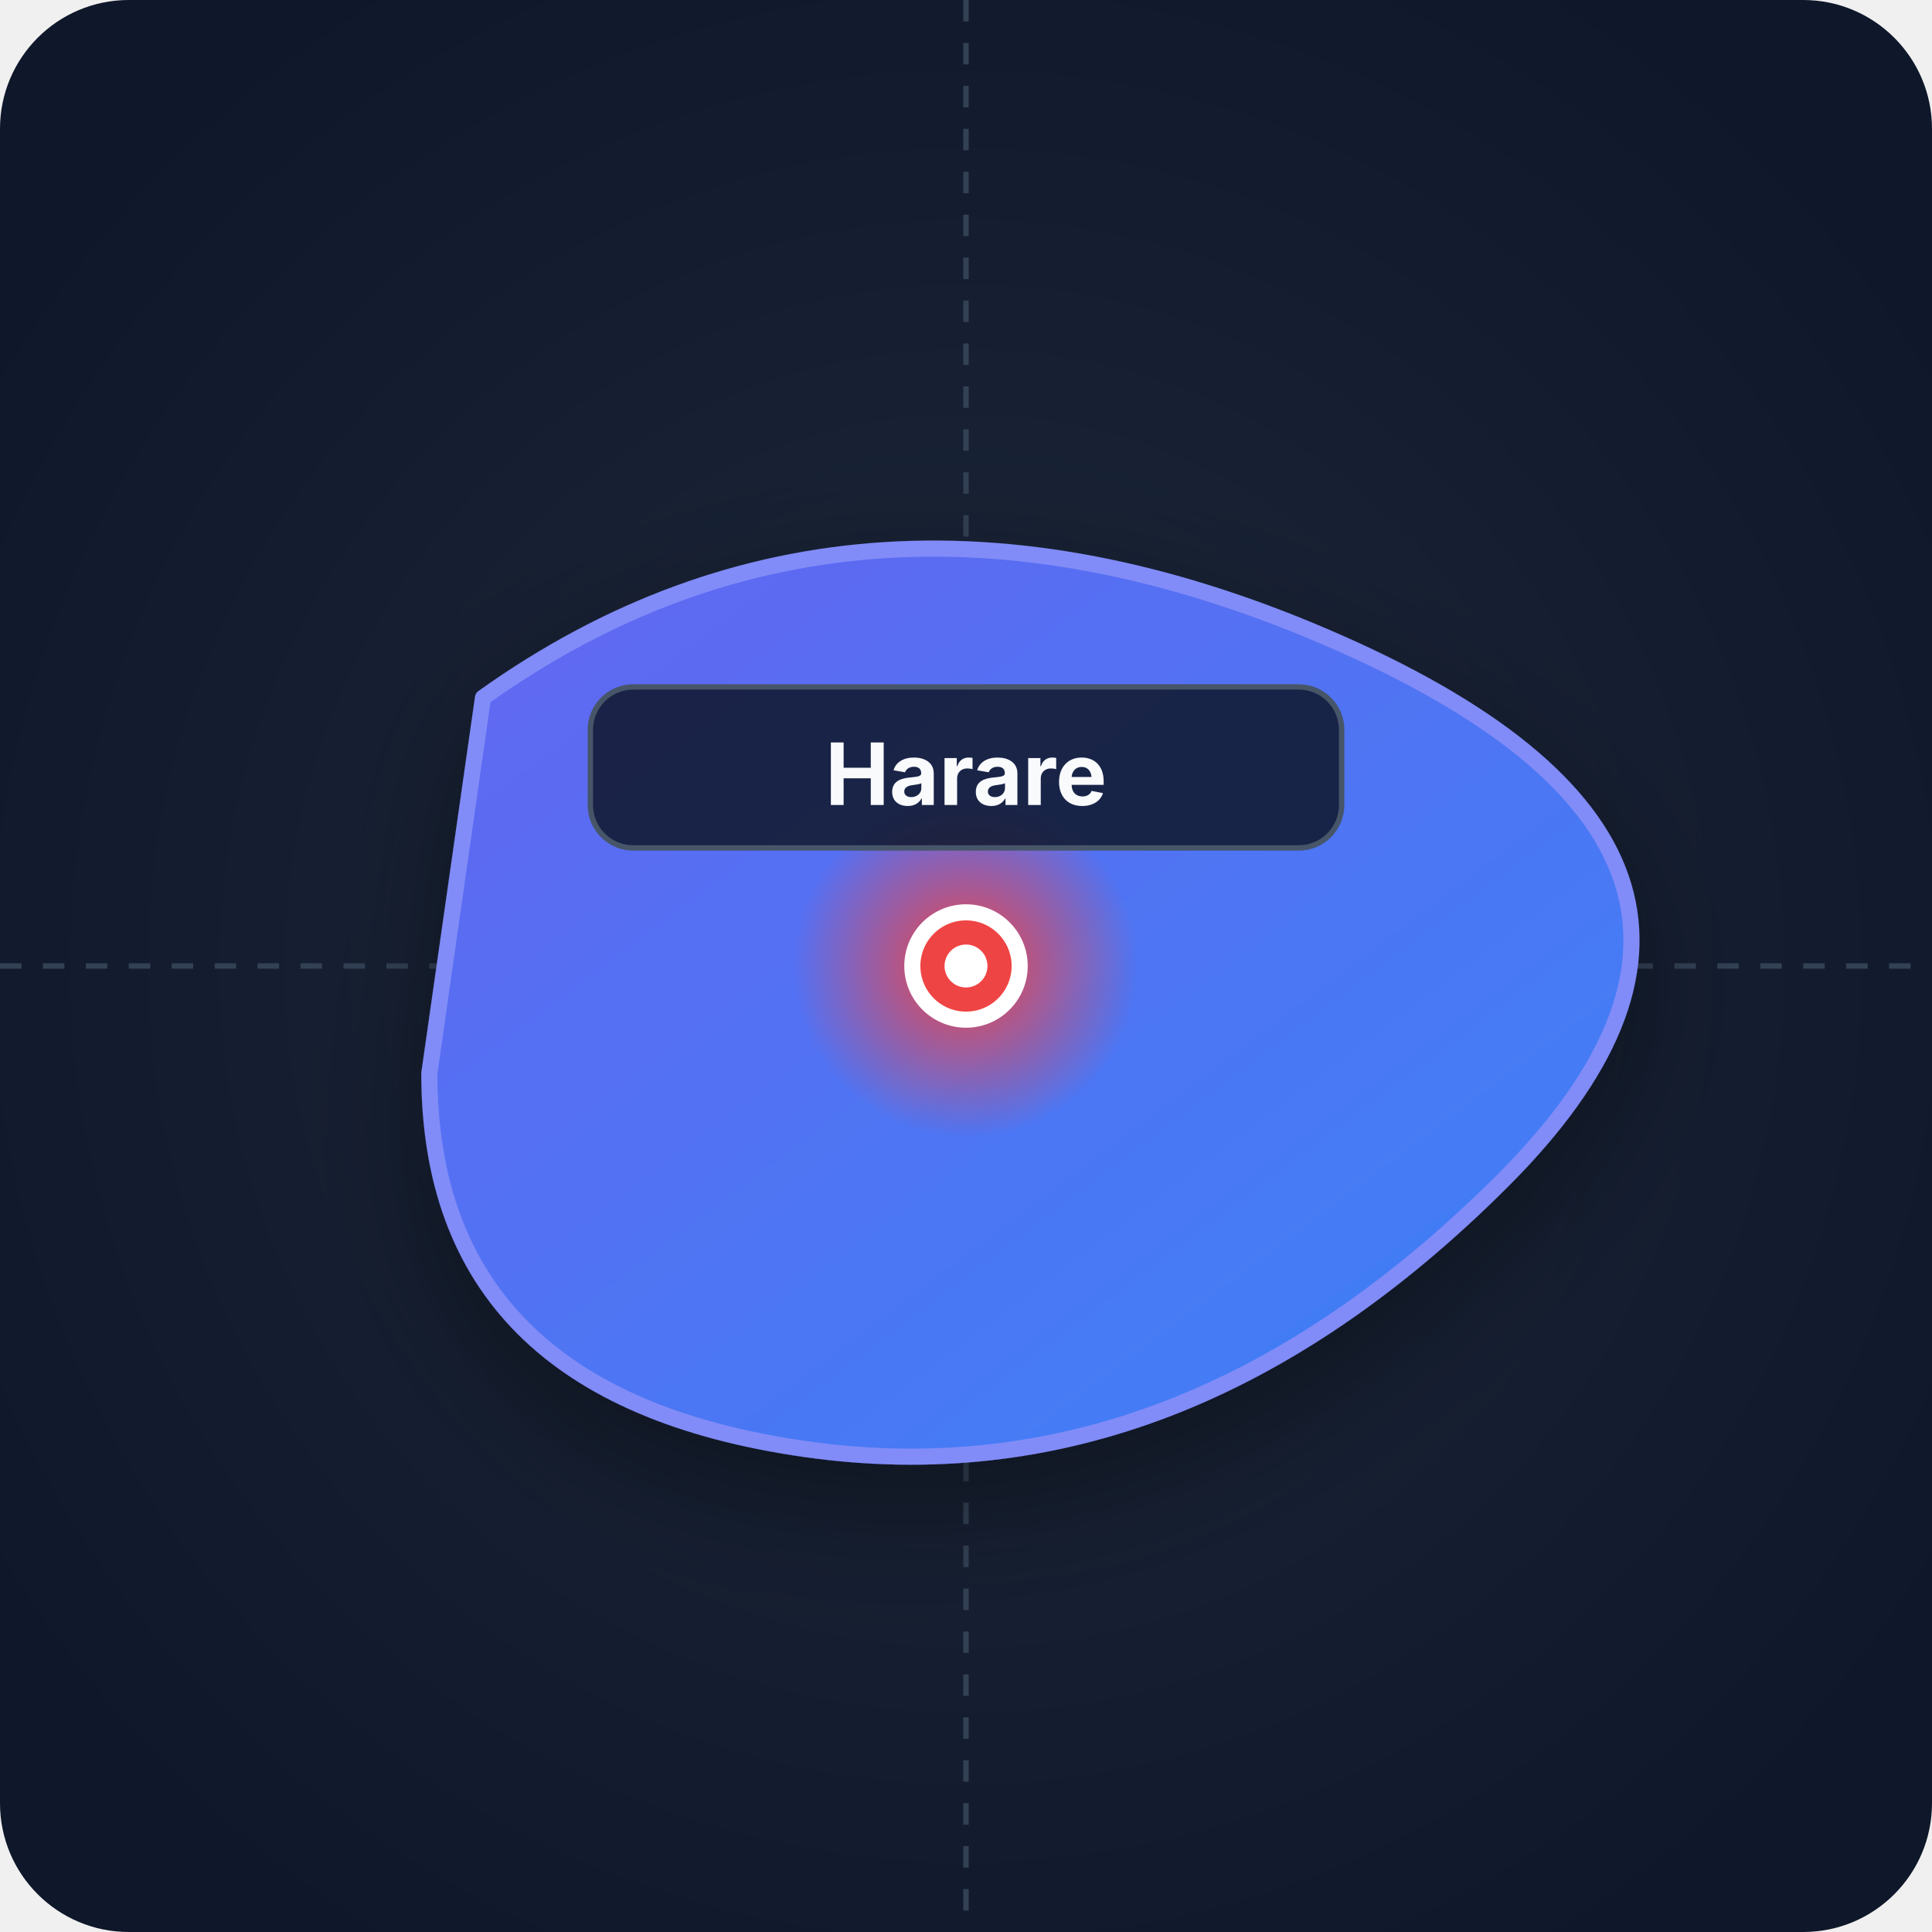
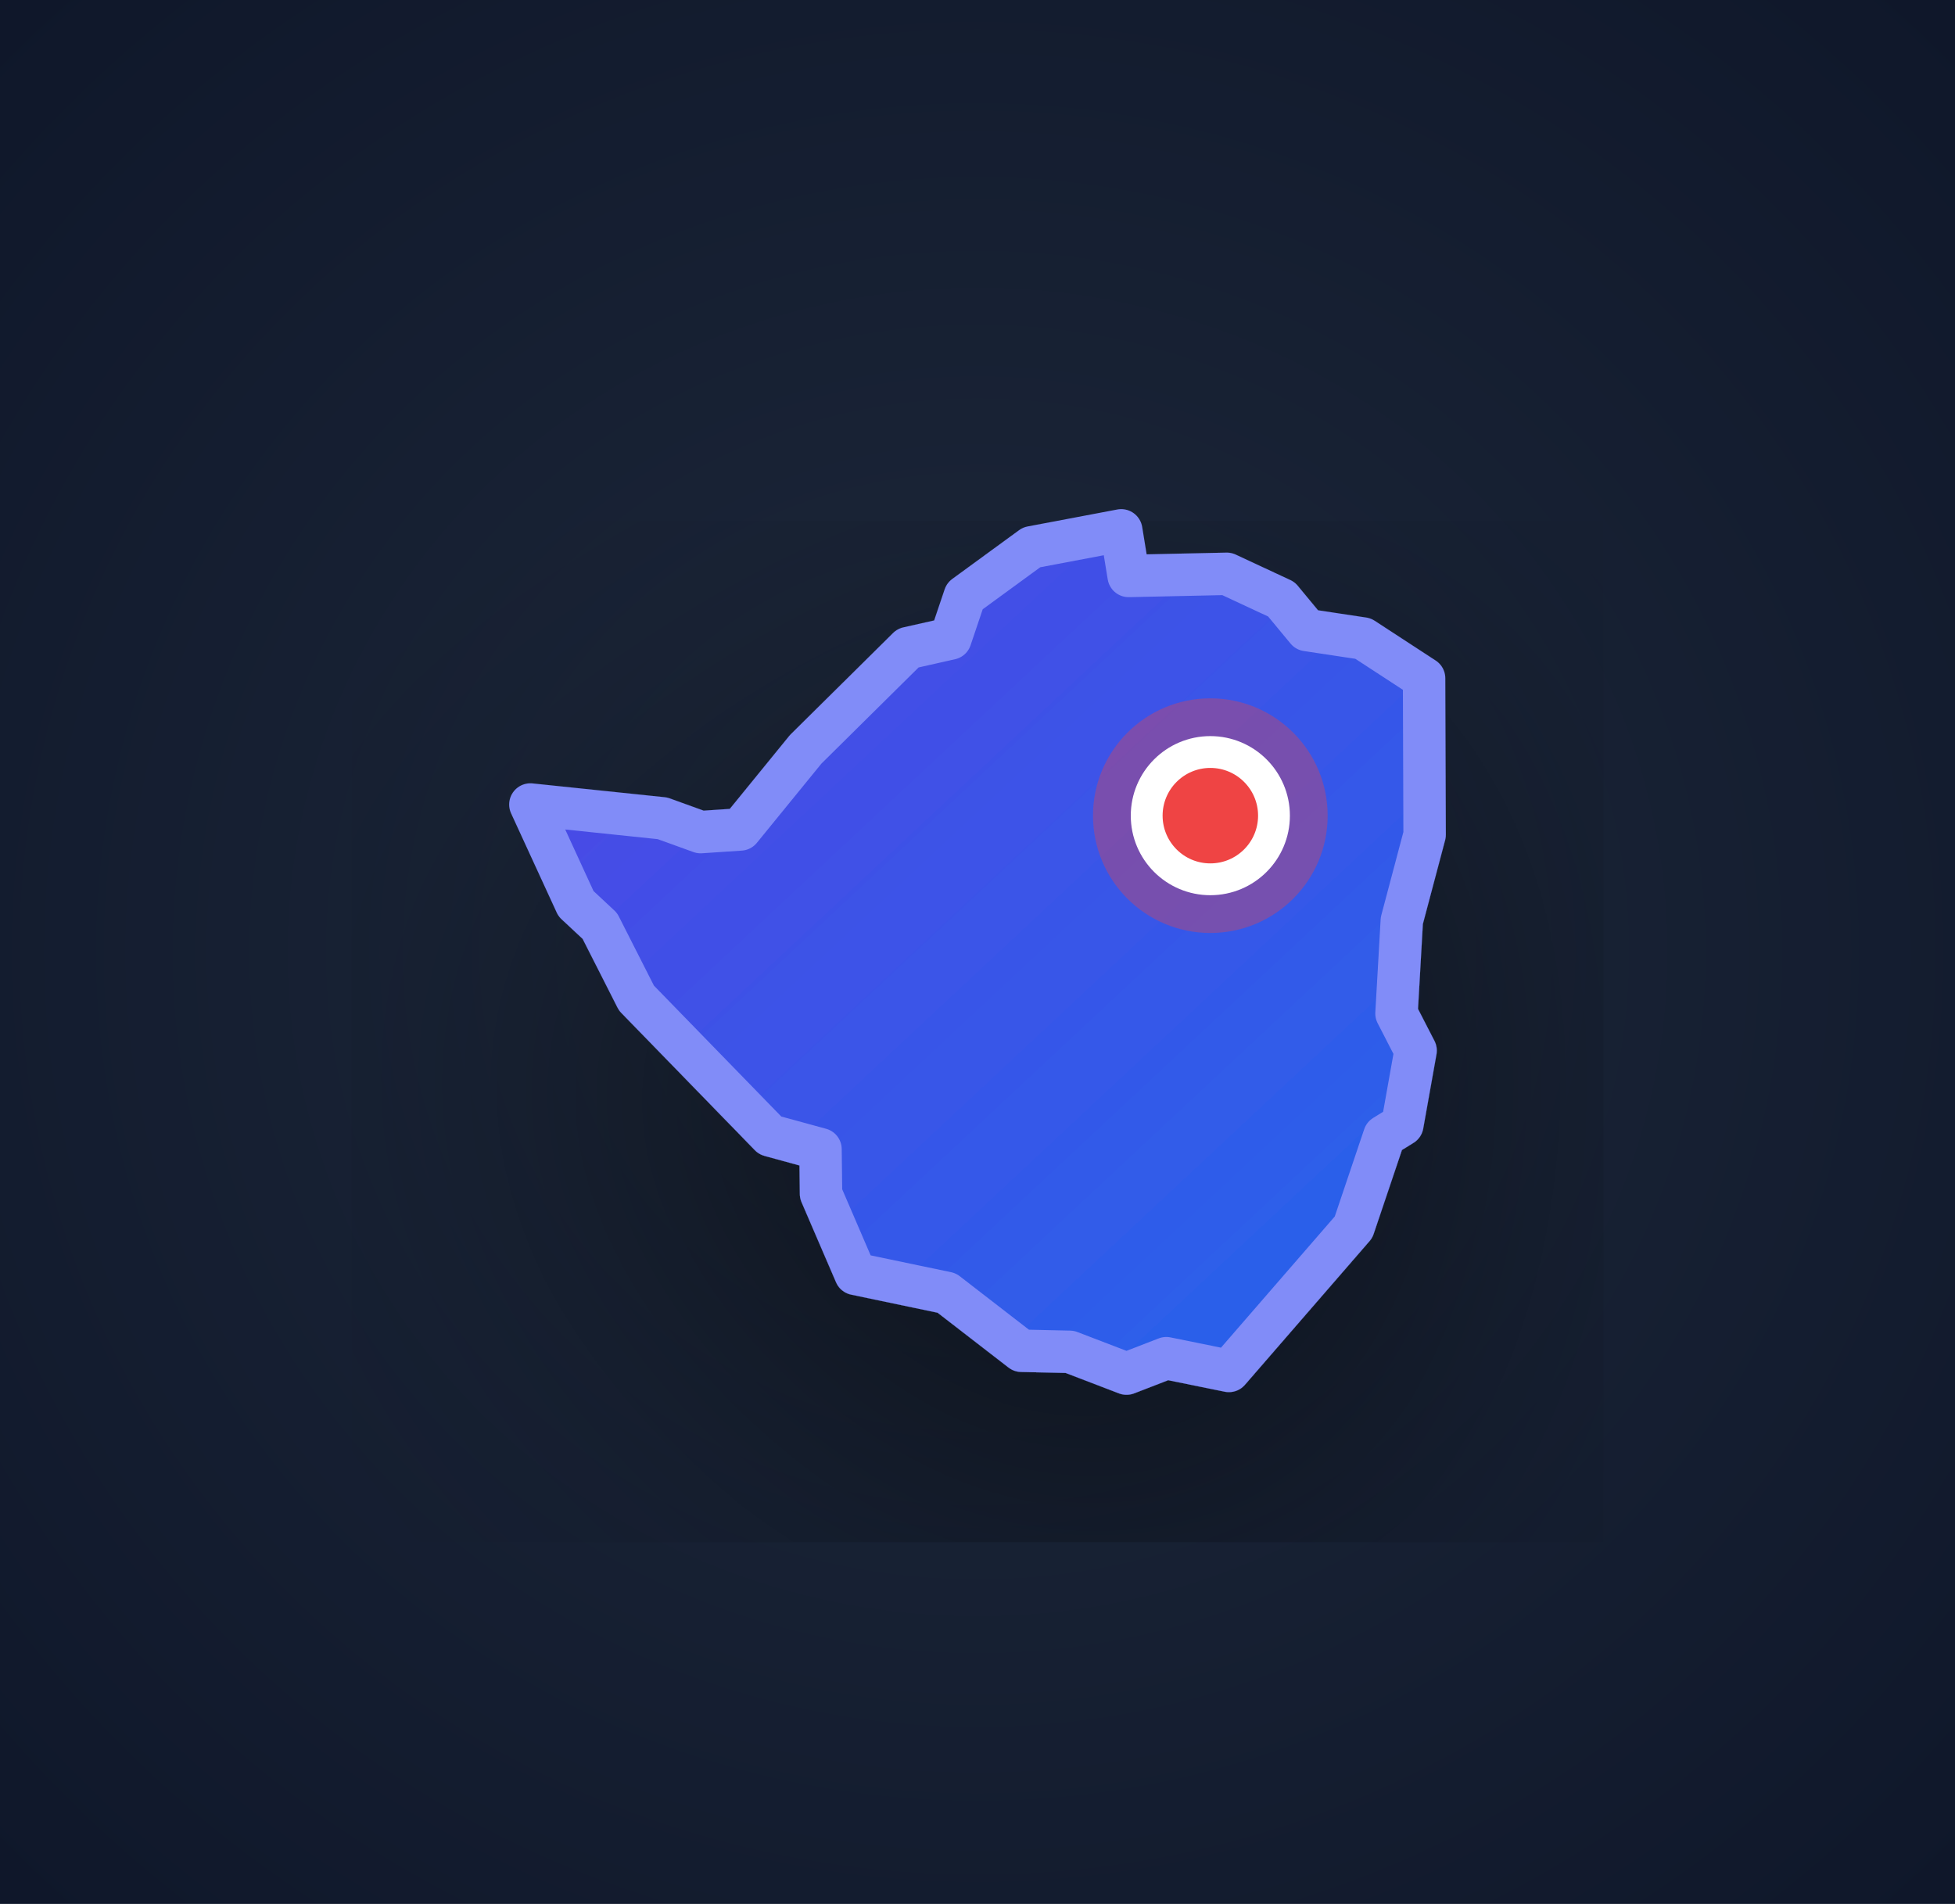
- <svg xmlns="http://www.w3.org/2000/svg" viewBox="378.96 200.27 180 180" width="100%" height="100%">
+ <svg xmlns="http://www.w3.org/2000/svg" viewBox="446.14 274.89 36.86 35.90" width="100%" height="100%">
  <defs>
-     <radialGradient id="bgGrad" cx="50%" cy="50%" r="60%">
+     <radialGradient id="bgGrad_zw" cx="50%" cy="50%" r="70%">
      <stop offset="0%" stop-color="#1E293B" />
      <stop offset="100%" stop-color="#0F172A" />
    </radialGradient>
-     <radialGradient id="pinGlow" cx="50%" cy="50%" r="50%">
-       <stop offset="0%" stop-color="#EF4444" stop-opacity="1" />
-       <stop offset="100%" stop-color="#EF4444" stop-opacity="0" />
-     </radialGradient>
-     <linearGradient id="countryGrad" x1="0%" y1="0%" x2="100%" y2="100%">
-       <stop offset="0%" stop-color="#6366F1" />
-       <stop offset="100%" stop-color="#3B82F6" />
+     <linearGradient id="realCountryGrad_zw" x1="0%" y1="0%" x2="100%" y2="100%">
+       <stop offset="0%" stop-color="#4F46E5" />
+       <stop offset="100%" stop-color="#2563EB" />
    </linearGradient>
-     <filter id="shadow" x="-20%" y="-20%" width="140%" height="140%">
-       <feDropShadow dx="0" dy="4" stdDeviation="6" flood-color="#000" flood-opacity="0.4" />
+     <filter id="shadow_zw" x="-20%" y="-20%" width="140%" height="140%">
+       <feDropShadow dx="0" dy="3" stdDeviation="4" flood-color="#000" flood-opacity="0.5" />
    </filter>
  </defs>
-   <rect x="378.96" y="200.27" width="180" height="180" rx="12" fill="url(#bgGrad)" />
-   <path d="M 378.96 290.27 H 558.96 M 468.96 200.27 V 380.27" stroke="#334155" stroke-width="0.5" stroke-dasharray="2,2" />
-   <g filter="url(#shadow)">
-     <path d="M 423.96 265.27 Q 458.96 240.27 503.96 260.27 T 518.96 310.27 T 453.96 335.27 T 418.96 300.27 Z" fill="url(#countryGrad)" stroke="#818CF8" stroke-width="1.5" stroke-linejoin="round" />
+   <rect x="446.14" y="274.89" width="36.86" height="35.90" fill="url(#bgGrad_zw)" />
+   <g filter="url(#shadow_zw)">
+     <path d="M 469.31 300.74 L 468.13 300.5 L 467.38 300.79 L 466.31 300.38 L 465.4 300.36 L 463.99 299.27 L 462.27 298.91 L 461.62 297.4 L 461.61 296.56 L 460.66 296.3 L 458.14 293.71 L 457.45 292.35 L 457.0 291.93 L 456.14 290.06 L 458.63 290.32 L 459.35 290.58 L 460.1 290.53 L 461.33 289.02 L 463.26 287.11 L 464.06 286.93 L 464.33 286.13 L 465.59 285.21 L 467.28 284.89 L 467.42 285.75 L 469.27 285.71 L 470.3 286.19 L 470.78 286.77 L 471.84 286.93 L 472.99 287.68 L 473.0 290.63 L 472.57 292.25 L 472.47 294.0 L 472.83 294.7 L 472.58 296.1 L 472.24 296.31 L 471.66 298.03 L 469.31 300.74 Z" fill="url(#realCountryGrad_zw)" stroke="#818CF8" stroke-width="0.8" stroke-linejoin="round" />
  </g>
-   <circle cx="468.96" cy="290.27" r="16" fill="url(#pinGlow)">
-     <animate attributeName="r" values="10;22;10" dur="2.5s" repeatCount="indefinite" />
-     <animate attributeName="opacity" values="0.8;0.2;0.8" dur="2.5s" repeatCount="indefinite" />
+   <circle cx="468.96" cy="290.27" r="2.212" fill="#EF4444" fill-opacity="0.35">
+     <animate attributeName="r" values="1.474;2.949;1.474" dur="2s" repeatCount="indefinite" />
  </circle>
-   <circle cx="468.96" cy="290.27" r="5" fill="#EF4444" stroke="#FFFFFF" stroke-width="1.5" />
-   <circle cx="468.96" cy="290.27" r="2" fill="#FFFFFF" />
-   <g transform="translate(468.96, 278.27)">
-     <rect x="-35" y="-14" width="70" height="15" rx="4" fill="#0F172A" fill-opacity="0.85" stroke="#475569" stroke-width="0.5" />
-     <text x="0" y="-3" font-family="system-ui, -apple-system, sans-serif" font-size="8" font-weight="bold" fill="#F8FAFC" text-anchor="middle">Harare</text>
-   </g>
+   <circle cx="468.96" cy="290.27" r="1.2" fill="#EF4444" stroke="#FFFFFF" stroke-width="0.6" />
</svg>
